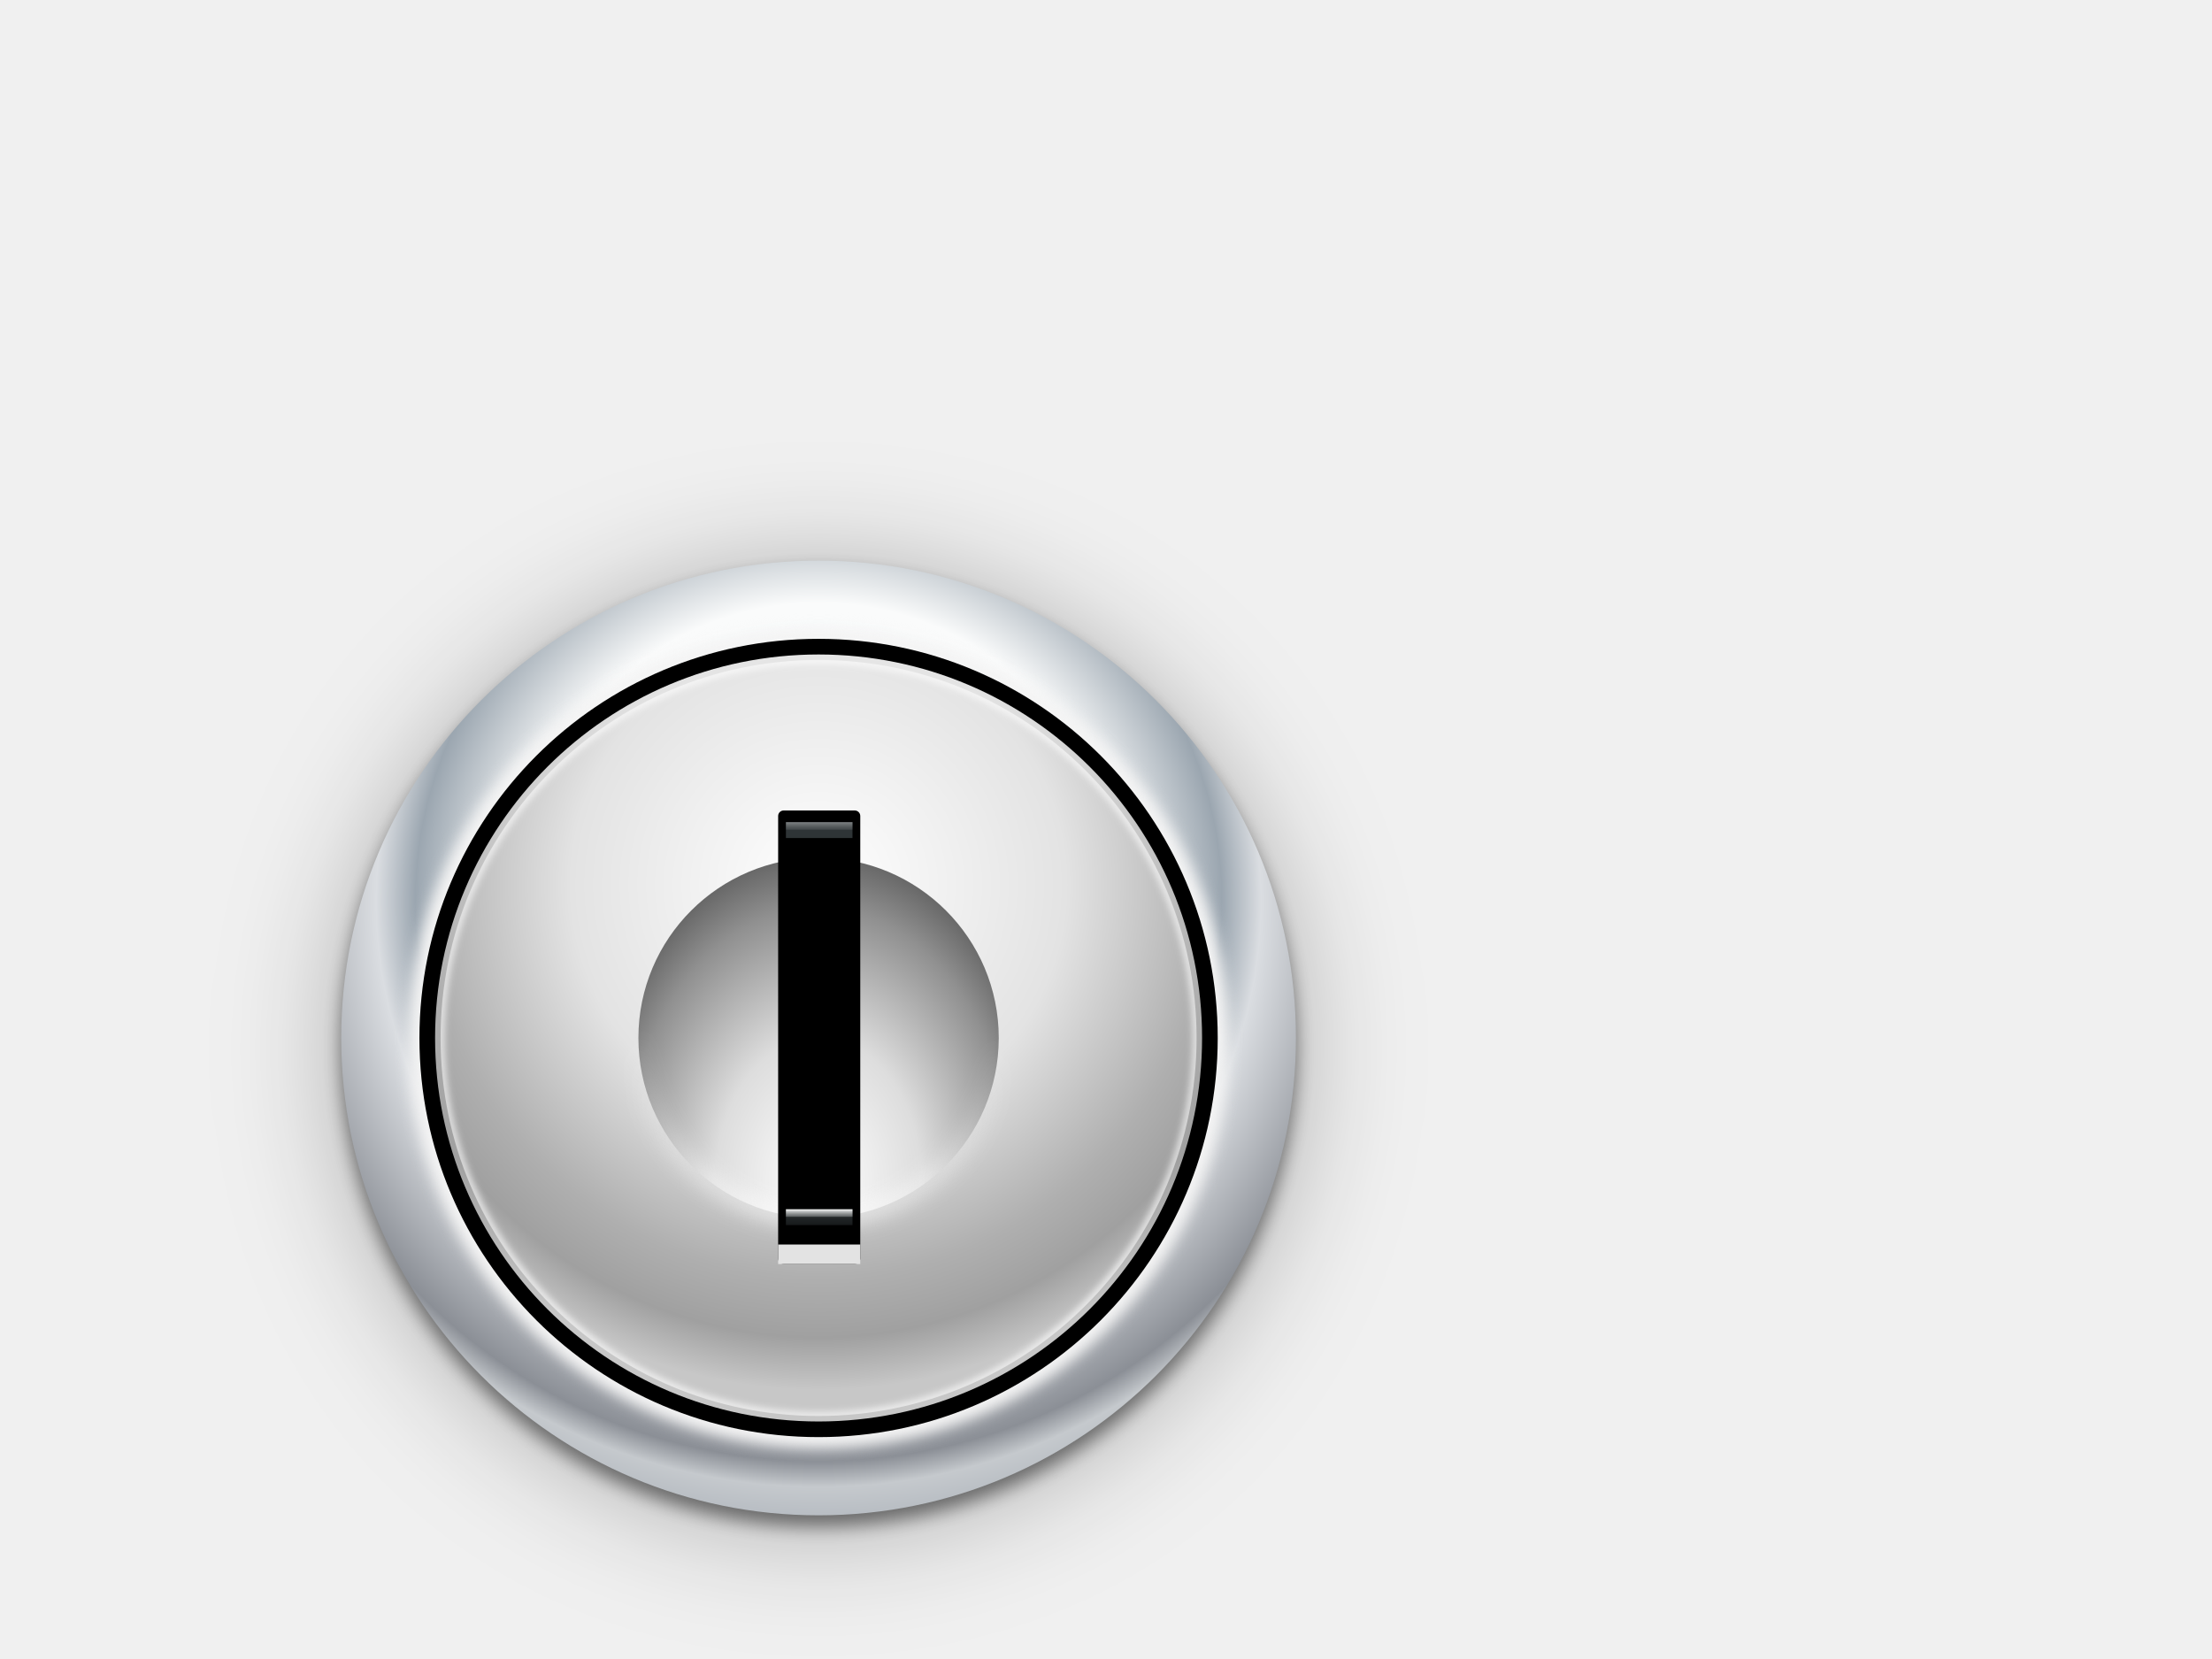
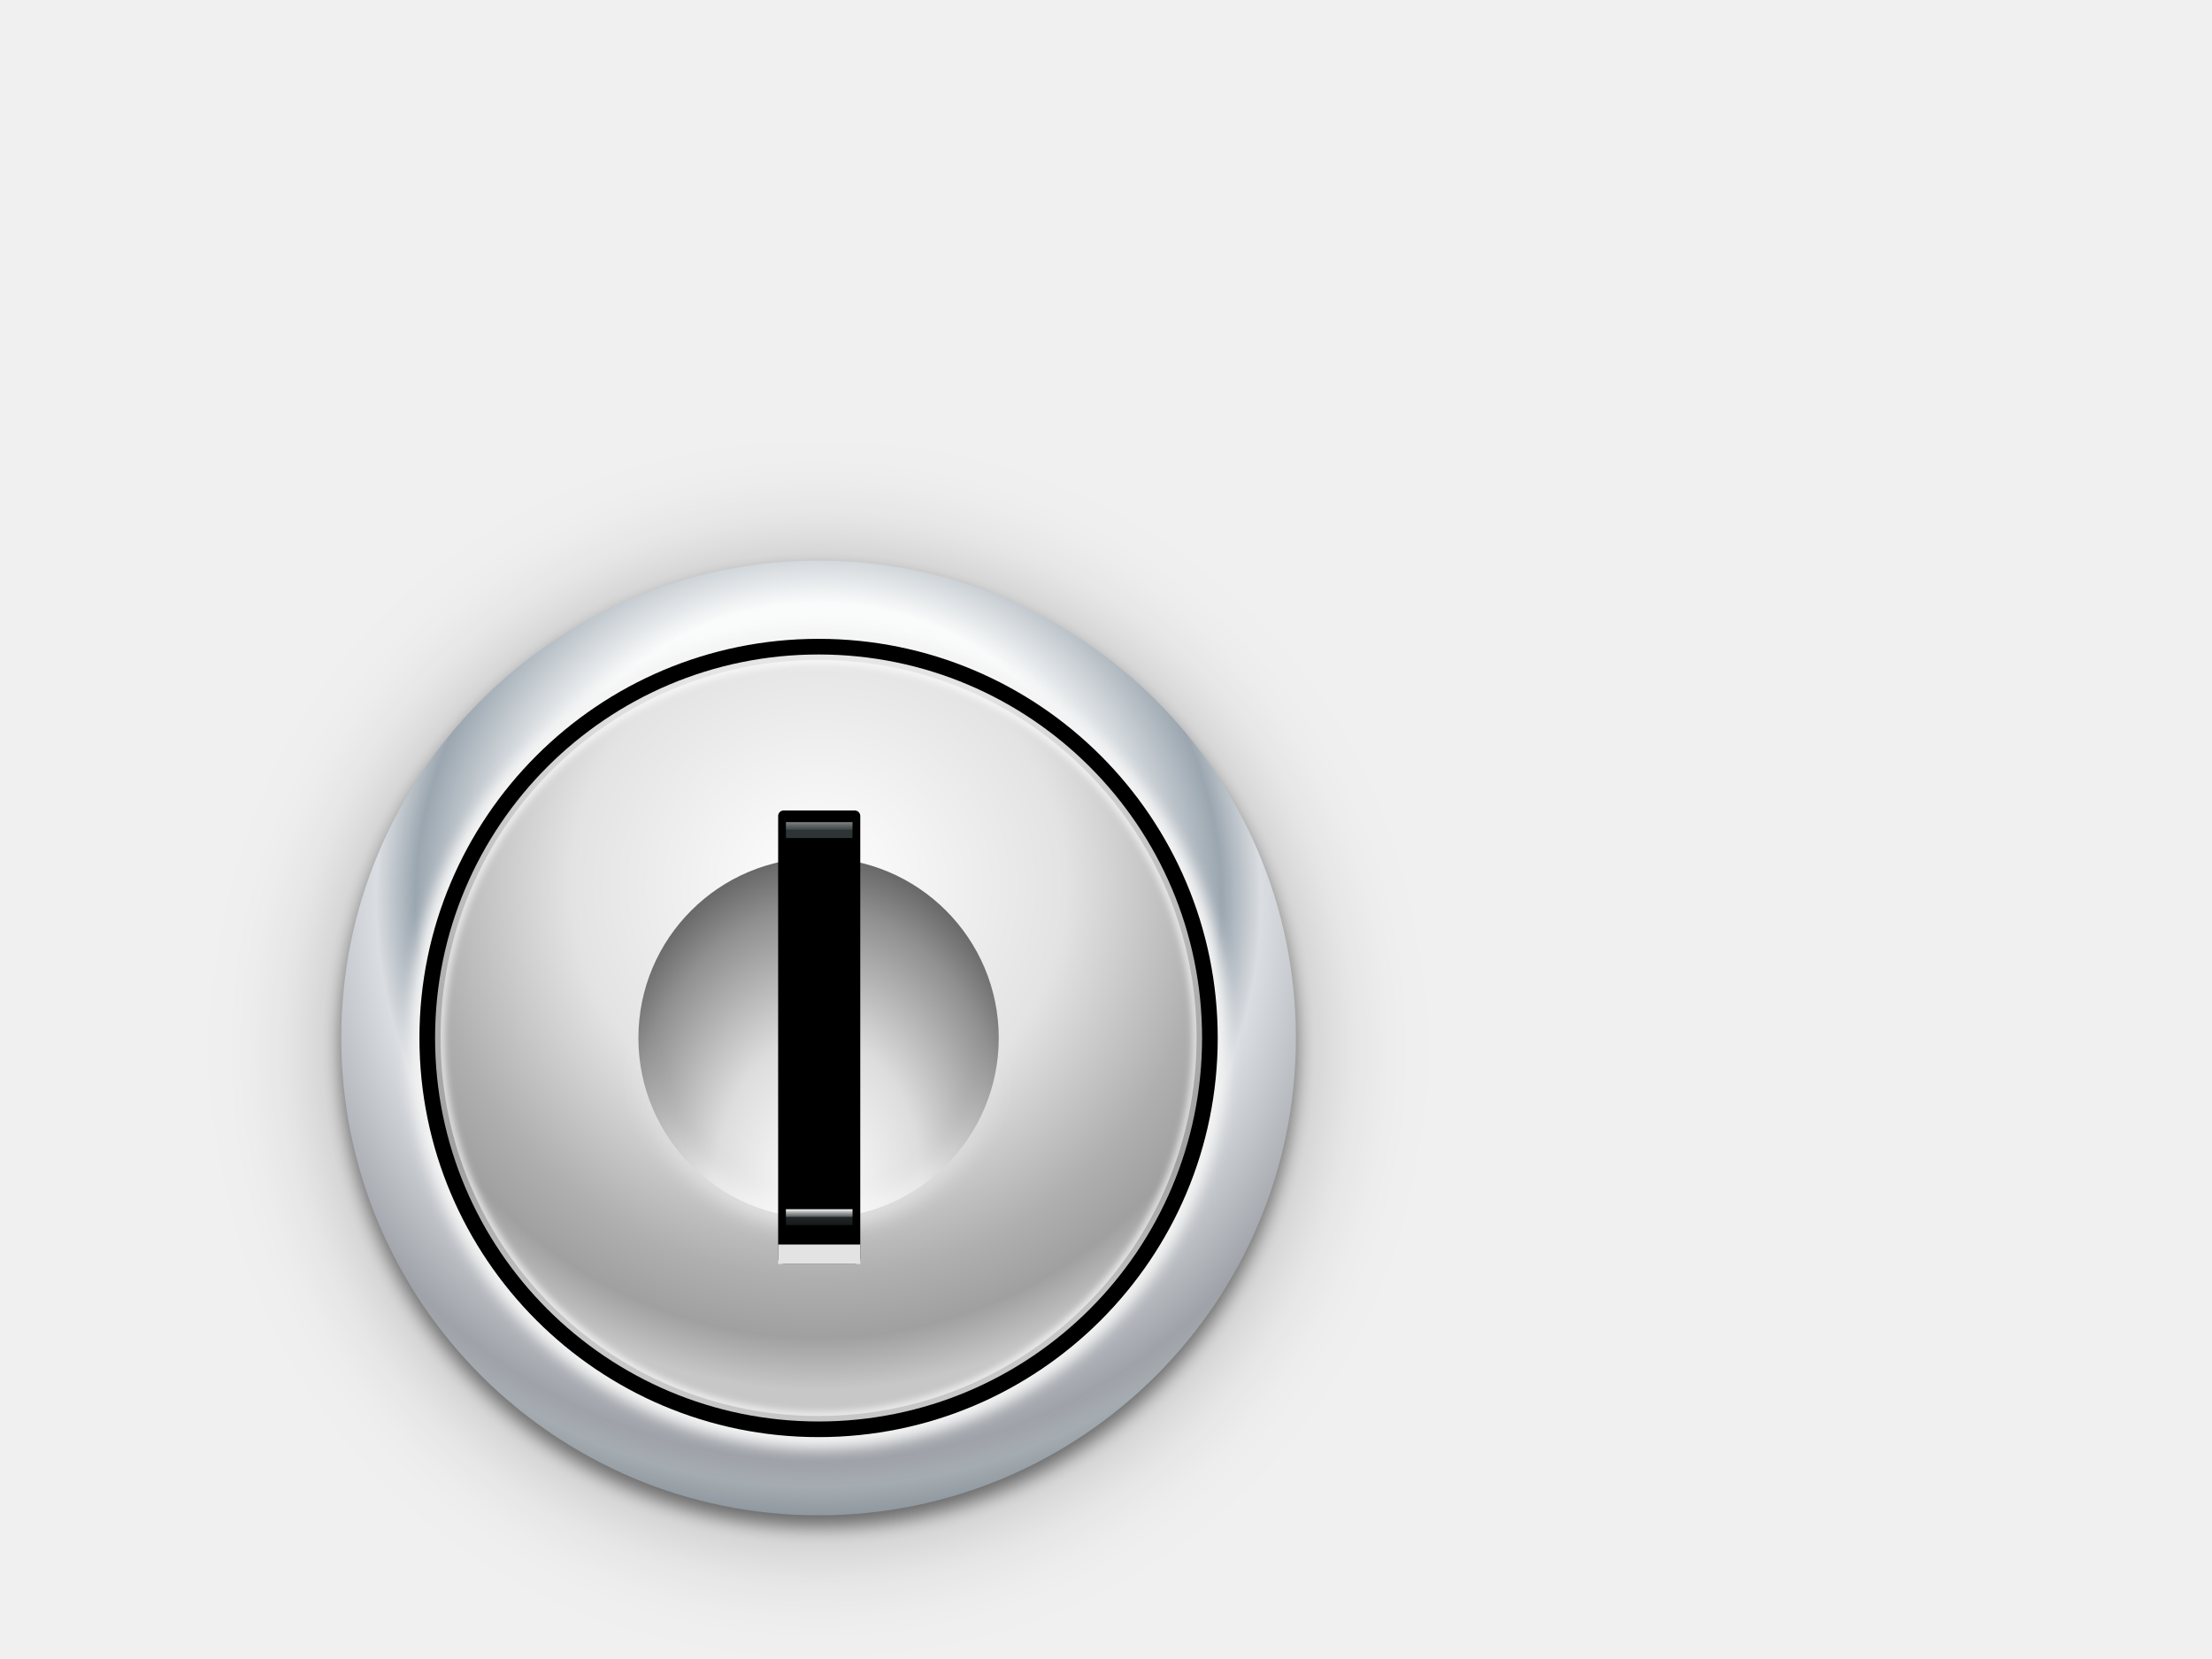
<svg xmlns="http://www.w3.org/2000/svg" xmlns:xlink="http://www.w3.org/1999/xlink" width="400" height="300" id="svg11300" version="1.0" style="display:inline;enable-background:new" viewBox="0 0 400 300">
  <defs id="defs3">
    <linearGradient id="linearGradient61599">
      <stop id="stop61595" offset="0" style="stop-color:#ffffff;stop-opacity:1" />
      <stop id="stop61597" offset="1" style="stop-color:#2e3436;stop-opacity:0;" />
    </linearGradient>
    <linearGradient id="linearGradient61587">
      <stop style="stop-color:#2e3436;stop-opacity:1;" offset="0" id="stop61583" />
      <stop style="stop-color:#2e3436;stop-opacity:0;" offset="1" id="stop61585" />
    </linearGradient>
    <linearGradient id="linearGradient61543">
      <stop style="stop-color:#fdfdfd;stop-opacity:1;" offset="0" id="stop61539" />
      <stop id="stop61605" offset="0.711" style="stop-color:#fdfdfd;stop-opacity:0.286;" />
      <stop style="stop-color:#fdfdfd;stop-opacity:0;" offset="1" id="stop61541" />
    </linearGradient>
    <linearGradient id="linearGradient61521">
      <stop id="stop61517" offset="0" style="stop-color:#ffffff;stop-opacity:1" />
      <stop style="stop-color:#dddddd;stop-opacity:1" offset="0.446" id="stop61607" />
      <stop style="stop-color:#909090;stop-opacity:1" offset="0.847" id="stop61523" />
      <stop id="stop61519" offset="1" style="stop-color:#696969;stop-opacity:1" />
    </linearGradient>
    <linearGradient id="linearGradient61511">
      <stop style="stop-color:#ffffff;stop-opacity:1" offset="0" id="stop61507" />
      <stop id="stop61565" offset="0.263" style="stop-color:#f6f8fb;stop-opacity:1" />
      <stop id="stop61563" offset="0.453" style="stop-color:#fafbfb;stop-opacity:1" />
      <stop style="stop-color:#9ba6b0;stop-opacity:1" offset="0.611" id="stop61709" />
      <stop style="stop-color:#dadde1;stop-opacity:1;" offset="0.67" id="stop61707" />
-       <stop id="stop61515" offset="0.847" style="stop-color:#8b8f96;stop-opacity:1" />
-       <stop id="stop61513" offset="0.886" style="stop-color:#c5c9cd;stop-opacity:1" />
-       <stop style="stop-color:#a3aab3;stop-opacity:1" offset="1" id="stop61509" />
+       <stop id="stop61515" offset="0.847" style="stop-color:#9fa2a8;stop-opacity:1" />
+       <stop id="stop61513" offset="0.886" style="stop-color:#a5acb1;stop-opacity:1" />
+       <stop style="stop-color:#6e7884;stop-opacity:1" offset="1" id="stop61509" />
    </linearGradient>
    <linearGradient id="linearGradient61503">
      <stop id="stop61499" offset="0" style="stop-color:#ffffff;stop-opacity:1" />
      <stop style="stop-color:#e3e3e3;stop-opacity:1;" offset="0.49" id="stop61711" />
      <stop id="stop61713" offset="0.778" style="stop-color:#afafaf;stop-opacity:1" />
      <stop style="stop-color:#a0a0a0;stop-opacity:1" offset="0.897" id="stop61715" />
      <stop id="stop61501" offset="1" style="stop-color:#c7c7c7;stop-opacity:1" />
    </linearGradient>
    <linearGradient id="linearGradient61464">
      <stop style="stop-color:#ffffff;stop-opacity:1" offset="0" id="stop61460" />
      <stop style="stop-color:#c7c7c7;stop-opacity:1" offset="1" id="stop61462" />
    </linearGradient>
    <linearGradient id="linearGradient5014">
      <stop id="stop5016" offset="0" style="stop-color:#000000;stop-opacity:1" />
      <stop style="stop-color:#000000;stop-opacity:0.334" offset="0.379" id="stop5018" />
      <stop id="stop5020" offset="1" style="stop-color:#000000;stop-opacity:0" />
    </linearGradient>
    <linearGradient id="linearGradient13114">
      <stop style="stop-color:#555753;stop-opacity:1;" offset="0" id="stop13116" />
      <stop id="stop13156" offset="0.379" style="stop-color:#555753;stop-opacity:0.498;" />
      <stop style="stop-color:#555753;stop-opacity:0;" offset="1" id="stop13118" />
    </linearGradient>
    <linearGradient id="linearGradient5261">
      <stop style="stop-color:#ffffff;stop-opacity:0" offset="0" id="stop5263" />
      <stop id="stop5265" offset="0.153" style="stop-color:#ffffff;stop-opacity:0" />
      <stop id="stop5267" offset="0.374" style="stop-color:#ffffff;stop-opacity:1" />
      <stop style="stop-color:#ffffff;stop-opacity:1" offset="0.497" id="stop5270" />
      <stop id="stop5272" offset="0.751" style="stop-color:#ffffff;stop-opacity:0" />
      <stop style="stop-color:#ffffff;stop-opacity:0" offset="1" id="stop5274" />
    </linearGradient>
    <linearGradient id="linearGradient4981">
      <stop style="stop-color:#000000;stop-opacity:0" offset="0" id="stop4983" />
      <stop id="stop4989" offset="0.5" style="stop-color:#000000;stop-opacity:1" />
      <stop style="stop-color:#000000;stop-opacity:0;" offset="1" id="stop4985" />
    </linearGradient>
    <linearGradient id="linearGradient4824">
      <stop id="stop4826" offset="0" style="stop-color:#636363;stop-opacity:1" />
      <stop style="stop-color:#727272;stop-opacity:1;" offset="0.153" id="stop4828" />
      <stop style="stop-color:#f8f8f8;stop-opacity:1" offset="0.374" id="stop4830" />
      <stop id="stop4832" offset="0.497" style="stop-color:#ffffff;stop-opacity:1" />
      <stop style="stop-color:#a2a2a2;stop-opacity:1;" offset="0.751" id="stop4834" />
      <stop id="stop4836" offset="1" style="stop-color:#cecece;stop-opacity:1" />
    </linearGradient>
    <linearGradient id="linearGradient8371">
      <stop style="stop-color:#e8ded2;stop-opacity:1;" offset="0" id="stop8373" />
      <stop id="stop8379" offset="0.838" style="stop-color:#e2d8cd;stop-opacity:1;" />
      <stop style="stop-color:#d0c8bd;stop-opacity:1" offset="1" id="stop8375" />
    </linearGradient>
    <linearGradient id="linearGradient6162">
      <stop id="stop6164" offset="0" style="stop-color:#babdb6;stop-opacity:1" />
      <stop style="stop-color:#777973;stop-opacity:1" offset="0.138" id="stop6166" />
      <stop id="stop16989" offset="0.347" style="stop-color:#e0e1e0;stop-opacity:1" />
      <stop id="stop6168" offset="0.7" style="stop-color:#000000;stop-opacity:1" />
      <stop id="stop6170" offset="1" style="stop-color:#555753;stop-opacity:1" />
    </linearGradient>
    <linearGradient id="linearGradient5826">
      <stop style="stop-color:#babdb6;stop-opacity:1" offset="0" id="stop5828" />
      <stop id="stop5834" offset="0.228" style="stop-color:#888a85;stop-opacity:1" />
      <stop style="stop-color:#555753;stop-opacity:1" offset="1" id="stop5830" />
    </linearGradient>
    <linearGradient id="linearGradient5796">
      <stop id="stop5798" offset="0" style="stop-color:#2e3436;stop-opacity:1" />
      <stop style="stop-color:#d3d7cf;stop-opacity:1" offset="0.164" id="stop5800" />
      <stop id="stop5802" offset="0.289" style="stop-color:#888a85;stop-opacity:1" />
      <stop style="stop-color:#555753;stop-opacity:1" offset="0.309" id="stop5804" />
      <stop id="stop5806" offset="1" style="stop-color:#000000;stop-opacity:1" />
    </linearGradient>
    <linearGradient id="linearGradient5739">
      <stop style="stop-color:#2e3436;stop-opacity:1" offset="0" id="stop5741" />
      <stop id="stop5747" offset="0.164" style="stop-color:#d3d7cf;stop-opacity:1" />
      <stop style="stop-color:#888a85;stop-opacity:1" offset="0.289" id="stop5749" />
      <stop id="stop5751" offset="0.309" style="stop-color:#555753;stop-opacity:1" />
      <stop style="stop-color:#2e3436;stop-opacity:1" offset="1" id="stop5743" />
    </linearGradient>
    <linearGradient id="linearGradient5511">
      <stop style="stop-color:#ffffff;stop-opacity:1;" offset="0" id="stop5513" />
      <stop id="stop5519" offset="0.834" style="stop-color:#ffffff;stop-opacity:1" />
      <stop style="stop-color:#ffffff;stop-opacity:0;" offset="1" id="stop5515" />
    </linearGradient>
    <linearGradient id="linearGradient5267">
      <stop style="stop-color:#2e3436;stop-opacity:1" offset="0" id="stop5269" />
      <stop id="stop5275" offset="0.796" style="stop-color:#2e3436;stop-opacity:1" />
      <stop style="stop-color:#d3d7cf;stop-opacity:1" offset="1" id="stop5271" />
    </linearGradient>
    <clipPath clipPathUnits="userSpaceOnUse" id="clipPath5247">
      <path id="path5249" d="m -560,-86 c -19.882,0 -36,16.118 -36,36 0,19.882 16.118,36 36,36 19.882,0 36,-16.118 36,-36 0,-19.882 -16.118,-36 -36,-36 z m 0,8 c 15.464,0 28,12.536 28,28 0,15.464 -12.536,28 -28,28 -15.464,0 -28,-12.536 -28,-28 0,-15.464 12.536,-28 28,-28 z" style="color:#000000;display:inline;overflow:visible;visibility:visible;fill:none;stroke:#000000;stroke-width:1;stroke-miterlimit:4;stroke-dasharray:none;marker:none;enable-background:accumulate" />
    </clipPath>
    <linearGradient id="linearGradient5511-7">
      <stop style="stop-color:#ffffff;stop-opacity:1;" offset="0" id="stop5513-31" />
      <stop id="stop5519-09" offset="0.834" style="stop-color:#ffffff;stop-opacity:1" />
      <stop style="stop-color:#ffffff;stop-opacity:0;" offset="1" id="stop5515-3" />
    </linearGradient>
    <clipPath clipPathUnits="userSpaceOnUse" id="clipPath6401">
      <circle style="color:#000000;display:inline;overflow:visible;visibility:visible;fill:#d3d7cf;stroke:none;stroke-width:2;marker:none;enable-background:accumulate" id="path6403" transform="matrix(6.025685,0,0,6.025685,777.2637,-944.9171)" cx="-280.014" cy="187.924" r="15.026" />
    </clipPath>
    <clipPath clipPathUnits="userSpaceOnUse" id="clipPath6401-8">
      <circle style="color:#000000;display:inline;overflow:visible;visibility:visible;fill:#d3d7cf;stroke:none;stroke-width:2;marker:none;enable-background:accumulate" id="path6403-3" transform="matrix(6.025685,0,0,6.025685,777.2637,-944.9171)" cx="-280.014" cy="187.924" r="15.026" />
    </clipPath>
    <linearGradient id="linearGradient5796-4">
      <stop id="stop5798-4" offset="0" style="stop-color:#2e3436;stop-opacity:1" />
      <stop style="stop-color:#d3d7cf;stop-opacity:1" offset="0.164" id="stop5800-0" />
      <stop id="stop5802-7" offset="0.289" style="stop-color:#888a85;stop-opacity:1" />
      <stop style="stop-color:#555753;stop-opacity:1" offset="0.309" id="stop5804-2" />
      <stop id="stop5806-1" offset="1" style="stop-color:#000000;stop-opacity:1" />
    </linearGradient>
    <clipPath clipPathUnits="userSpaceOnUse" id="clipPath5247-9">
      <path id="path5249-0" d="m -560,-86 c -19.882,0 -36,16.118 -36,36 0,19.882 16.118,36 36,36 19.882,0 36,-16.118 36,-36 0,-19.882 -16.118,-36 -36,-36 z m 0,8 c 15.464,0 28,12.536 28,28 0,15.464 -12.536,28 -28,28 -15.464,0 -28,-12.536 -28,-28 0,-15.464 12.536,-28 28,-28 z" style="color:#000000;display:inline;overflow:visible;visibility:visible;fill:none;stroke:#000000;stroke-width:1;stroke-miterlimit:4;stroke-dasharray:none;marker:none;enable-background:accumulate" />
    </clipPath>
    <linearGradient id="linearGradient5267-6">
      <stop style="stop-color:#2e3436;stop-opacity:1" offset="0" id="stop5269-4" />
      <stop id="stop5275-4" offset="0.796" style="stop-color:#2e3436;stop-opacity:1" />
      <stop style="stop-color:#d3d7cf;stop-opacity:1" offset="1" id="stop5271-7" />
    </linearGradient>
    <linearGradient id="linearGradient5511-9">
      <stop style="stop-color:#ffffff;stop-opacity:1;" offset="0" id="stop5513-7" />
      <stop id="stop5519-1" offset="0.834" style="stop-color:#ffffff;stop-opacity:1" />
      <stop style="stop-color:#ffffff;stop-opacity:0;" offset="1" id="stop5515-9" />
    </linearGradient>
    <linearGradient id="linearGradient5511-7-7">
      <stop style="stop-color:#ffffff;stop-opacity:1;" offset="0" id="stop5513-31-8" />
      <stop id="stop5519-09-7" offset="0.834" style="stop-color:#ffffff;stop-opacity:1" />
      <stop style="stop-color:#ffffff;stop-opacity:0;" offset="1" id="stop5515-3-1" />
    </linearGradient>
    <linearGradient xlink:href="#linearGradient6405-4" id="linearGradient6411-2" x1="-283.89" y1="173.583" x2="-278.731" y2="192.837" gradientUnits="userSpaceOnUse" />
    <linearGradient id="linearGradient6405-4">
      <stop style="stop-color:#000000;stop-opacity:1;" offset="0" id="stop6407-18" />
      <stop style="stop-color:#d3d7cf;stop-opacity:1" offset="1" id="stop6409-8" />
    </linearGradient>
    <filter id="filter6711-0" style="color-interpolation-filters:sRGB">
      <feGaussianBlur stdDeviation="0.21" id="feGaussianBlur6713-8" />
    </filter>
    <clipPath clipPathUnits="userSpaceOnUse" id="clipPath8426">
      <circle style="color:#000000;display:inline;overflow:visible;visibility:visible;fill:url(#radialGradient8430);fill-opacity:1;stroke:none;stroke-width:2;marker:none;enable-background:accumulate" id="path8428" cx="-280.014" cy="187.924" r="15.026" />
    </clipPath>
    <radialGradient xlink:href="#linearGradient8371" id="radialGradient8430" gradientUnits="userSpaceOnUse" cx="-280.014" cy="187.924" fx="-280.014" fy="187.924" r="15.026" />
    <clipPath clipPathUnits="userSpaceOnUse" id="clipPath8426-4-2">
      <circle style="color:#000000;display:inline;overflow:visible;visibility:visible;fill:url(#radialGradient8430);fill-opacity:1;stroke:none;stroke-width:2;marker:none;enable-background:accumulate" id="path8428-4-3" cx="-280.014" cy="187.924" r="15.026" />
    </clipPath>
    <clipPath clipPathUnits="userSpaceOnUse" id="clipPath8426-5-1">
      <circle style="color:#000000;display:inline;overflow:visible;visibility:visible;fill:url(#radialGradient8430);fill-opacity:1;stroke:none;stroke-width:2;marker:none;enable-background:accumulate" id="path8428-9-8" cx="-280.014" cy="187.924" r="15.026" />
    </clipPath>
    <clipPath clipPathUnits="userSpaceOnUse" id="clipPath6401-8-56">
      <circle style="color:#000000;display:inline;overflow:visible;visibility:visible;fill:#d3d7cf;stroke:none;stroke-width:2;marker:none;enable-background:accumulate" id="path6403-3-8" transform="matrix(6.025685,0,0,6.025685,777.2637,-944.9171)" cx="-280.014" cy="187.924" r="15.026" />
    </clipPath>
    <clipPath clipPathUnits="userSpaceOnUse" id="clipPath5247-9-4">
      <path id="path5249-0-2" d="m -560,-86 c -19.882,0 -36,16.118 -36,36 0,19.882 16.118,36 36,36 19.882,0 36,-16.118 36,-36 0,-19.882 -16.118,-36 -36,-36 z m 0,8 c 15.464,0 28,12.536 28,28 0,15.464 -12.536,28 -28,28 -15.464,0 -28,-12.536 -28,-28 0,-15.464 12.536,-28 28,-28 z" style="color:#000000;display:inline;overflow:visible;visibility:visible;fill:none;stroke:#000000;stroke-width:1;stroke-miterlimit:4;stroke-dasharray:none;marker:none;enable-background:accumulate" />
    </clipPath>
    <clipPath clipPathUnits="userSpaceOnUse" id="clipPath6401-4">
      <circle style="color:#000000;display:inline;overflow:visible;visibility:visible;fill:#d3d7cf;stroke:none;stroke-width:2;marker:none;enable-background:accumulate" id="path6403-9" transform="matrix(6.025685,0,0,6.025685,777.2637,-944.9171)" cx="-280.014" cy="187.924" r="15.026" />
    </clipPath>
    <clipPath clipPathUnits="userSpaceOnUse" id="clipPath8426-53-1">
      <circle style="color:#000000;display:inline;overflow:visible;visibility:visible;fill:url(#radialGradient8430);fill-opacity:1;stroke:none;stroke-width:2;marker:none;enable-background:accumulate" id="path8428-57-9" cx="-280.014" cy="187.924" r="15.026" />
    </clipPath>
    <radialGradient xlink:href="#linearGradient12938-5" id="radialGradient4700-3" gradientUnits="userSpaceOnUse" gradientTransform="matrix(6.287685,-3.2546594e-5,4.0183383e-6,0.7824649,-1692.986,12.32553)" cx="319.718" cy="55.097" fx="319.718" fy="55.097" r="4.998" />
    <linearGradient id="linearGradient12938-5">
      <stop style="stop-color:#ffffff;stop-opacity:1;" offset="0" id="stop12940-2" />
      <stop style="stop-color:#7e7e7e;stop-opacity:1" offset="1" id="stop12942-1" />
    </linearGradient>
    <linearGradient xlink:href="#linearGradient13158-9" id="linearGradient3963-1" gradientUnits="userSpaceOnUse" x1="-280.812" y1="173.393" x2="-280.041" y2="201.273" />
    <linearGradient id="linearGradient13158-9">
      <stop id="stop13160-5" offset="0" style="stop-color:#585858;stop-opacity:1" />
      <stop id="stop13162-4" offset="1" style="stop-color:#424242;stop-opacity:1" />
    </linearGradient>
    <linearGradient xlink:href="#linearGradient13158-0" id="linearGradient3999-6" gradientUnits="userSpaceOnUse" x1="-280.812" y1="173.393" x2="-280.041" y2="201.273" gradientTransform="matrix(0.7258133,0,0,0.7390901,522.235,8.519014)" />
    <linearGradient id="linearGradient13158-0">
      <stop id="stop13160-56" offset="0" style="stop-color:#585858;stop-opacity:1" />
      <stop id="stop13162-7" offset="1" style="stop-color:#424242;stop-opacity:1" />
    </linearGradient>
    <linearGradient xlink:href="#linearGradient13158-7" id="linearGradient5348-7" gradientUnits="userSpaceOnUse" x1="-280.812" y1="173.393" x2="-280.041" y2="201.273" />
    <linearGradient id="linearGradient13158-7">
      <stop id="stop13160-1" offset="0" style="stop-color:#585858;stop-opacity:1" />
      <stop id="stop13162-6" offset="1" style="stop-color:#424242;stop-opacity:1" />
    </linearGradient>
    <linearGradient xlink:href="#linearGradient13158-5" id="linearGradient5348-2" gradientUnits="userSpaceOnUse" x1="-280.812" y1="173.393" x2="-280.041" y2="201.273" />
    <linearGradient id="linearGradient13158-5">
      <stop id="stop13160-9" offset="0" style="stop-color:#585858;stop-opacity:1" />
      <stop id="stop13162-2" offset="1" style="stop-color:#424242;stop-opacity:1" />
    </linearGradient>
    <linearGradient xlink:href="#linearGradient6405-9-3" id="linearGradient5642-0" gradientUnits="userSpaceOnUse" x1="-283.89" y1="173.583" x2="-278.731" y2="192.837" />
    <linearGradient id="linearGradient6405-9-3">
      <stop style="stop-color:#000000;stop-opacity:1;" offset="0" id="stop6407-4-2" />
      <stop style="stop-color:#d3d7cf;stop-opacity:1" offset="1" id="stop6409-1-7" />
    </linearGradient>
    <clipPath clipPathUnits="userSpaceOnUse" id="clipPath6401-4-0">
      <circle style="color:#000000;display:inline;overflow:visible;visibility:visible;fill:#d3d7cf;stroke:none;stroke-width:2;marker:none;enable-background:accumulate" id="path6403-9-7" transform="matrix(6.025685,0,0,6.025685,777.2637,-944.9171)" cx="-280.014" cy="187.924" r="15.026" />
    </clipPath>
    <linearGradient xlink:href="#linearGradient13158-5-7" id="linearGradient5628-1" gradientUnits="userSpaceOnUse" x1="-280.812" y1="173.393" x2="-280.041" y2="201.273" />
    <linearGradient id="linearGradient13158-5-7">
      <stop id="stop13160-9-6" offset="0" style="stop-color:#585858;stop-opacity:1" />
      <stop id="stop13162-2-0" offset="1" style="stop-color:#424242;stop-opacity:1" />
    </linearGradient>
    <radialGradient xlink:href="#linearGradient13292-8" id="radialGradient5550-4" gradientUnits="userSpaceOnUse" gradientTransform="matrix(2.115259,0,0,2.115259,622.6507,-261.4225)" cx="-555.358" cy="236.112" fx="-555.358" fy="236.112" r="50.743" />
    <linearGradient id="linearGradient13292-8">
      <stop style="stop-color:#ffffff;stop-opacity:1;" offset="0" id="stop13294-3" />
      <stop style="stop-color:#babdb6;stop-opacity:1" offset="1" id="stop13296-1" />
    </linearGradient>
    <radialGradient xlink:href="#linearGradient61503" id="radialGradient61466" cx="148.025" cy="160.829" fx="148.025" fy="160.829" r="67.229" gradientUnits="userSpaceOnUse" gradientTransform="matrix(1.358795,0,0,1.358795,-53.11078,-58.55243)" />
    <radialGradient xlink:href="#linearGradient61521" id="radialGradient61470" gradientUnits="userSpaceOnUse" gradientTransform="matrix(0.6213547,0,1.1453495e-8,0.8737849,56.04915,2.703443)" cx="148.025" cy="241.627" fx="148.025" fy="241.627" r="67.229" />
    <radialGradient xlink:href="#linearGradient61464" id="radialGradient61466-1" cx="148.025" cy="160.829" fx="148.025" fy="160.829" r="67.229" gradientUnits="userSpaceOnUse" gradientTransform="matrix(1.031554,0,0,1.031554,-83.34619,-124.2715)" />
    <radialGradient xlink:href="#linearGradient61511" id="radialGradient61505" gradientUnits="userSpaceOnUse" gradientTransform="matrix(1.775867,9.6393601e-8,-9.6393598e-8,1.775867,-114.8481,-125.1492)" cx="148.025" cy="162.322" fx="148.025" fy="162.322" r="67.229" />
    <radialGradient xlink:href="#linearGradient61543" id="radialGradient61545" cx="147.318" cy="211.741" fx="147.318" fy="211.741" r="34.054" gradientUnits="userSpaceOnUse" gradientTransform="matrix(1.186881,0,0,1.186881,-27.531,-39.57029)" />
    <filter style="color-interpolation-filters:sRGB" id="filter61559" x="-0.067" width="1.134" y="-0.067" height="1.134">
      <feGaussianBlur stdDeviation="1.825" id="feGaussianBlur61561" />
    </filter>
    <filter style="color-interpolation-filters:sRGB" id="filter61577" x="-0.006" width="1.012" y="-0.025" height="1.05">
      <feGaussianBlur stdDeviation="0.033" id="feGaussianBlur61579" />
    </filter>
    <linearGradient xlink:href="#linearGradient61587" id="linearGradient61589" x1="146.922" y1="149.14" x2="146.922" y2="155.558" gradientUnits="userSpaceOnUse" />
    <linearGradient xlink:href="#linearGradient61599" id="linearGradient61593" gradientUnits="userSpaceOnUse" x1="146.922" y1="149.14" x2="146.922" y2="155.558" />
    <linearGradient xlink:href="#linearGradient61599" id="linearGradient61603" gradientUnits="userSpaceOnUse" x1="146.922" y1="149.14" x2="146.922" y2="155.558" />
    <clipPath clipPathUnits="userSpaceOnUse" id="clipPath61613">
      <circle r="68.357" cy="187.699" cx="148.025" style="color:#000000;display:inline;overflow:visible;visibility:visible;fill:none;fill-opacity:1;stroke:#ffffff;stroke-width:1;stroke-miterlimit:4;stroke-dasharray:none;stroke-opacity:1;marker:none;enable-background:accumulate" id="circle61615" />
    </clipPath>
    <filter style="color-interpolation-filters:sRGB" id="filter61693" x="-0.012" width="1.024" y="-0.012" height="1.024">
      <feGaussianBlur stdDeviation="0.684" id="feGaussianBlur61695" />
    </filter>
    <filter style="color-interpolation-filters:sRGB" id="filter61703" x="-0.019" width="1.038" y="-0.019" height="1.038">
      <feGaussianBlur stdDeviation="1.187" id="feGaussianBlur61705" />
    </filter>
    <filter style="color-interpolation-filters:sRGB" id="filter61723" x="-0.023" width="1.046" y="-0.023" height="1.046">
      <feGaussianBlur stdDeviation="1.64" id="feGaussianBlur61725" />
    </filter>
    <filter style="color-interpolation-filters:sRGB" id="filter61737" x="-0.151" width="1.302" y="-0.151" height="1.302">
      <feGaussianBlur stdDeviation="10.876" id="feGaussianBlur61739" />
    </filter>
  </defs>
  <g style="display:inline" id="layer1">
    <g id="layer2" style="display:none">
      <rect style="display:inline;overflow:visible;visibility:visible;fill:#eeeeec;fill-opacity:1;fill-rule:nonzero;stroke:none;stroke-width:2;marker:none;enable-background:accumulate" id="rect6284" width="48" height="48" x="296.062" y="51.996" />
      <rect y="127.996" x="303" height="32" width="32" id="rect6592" style="display:inline;overflow:visible;visibility:visible;fill:#eeeeec;fill-opacity:1;fill-rule:nonzero;stroke:none;stroke-width:2;marker:none;enable-background:accumulate" />
      <rect y="178" x="302" height="24" width="24" id="rect5028" style="display:inline;overflow:visible;visibility:visible;fill:#ffffff;fill-opacity:1;fill-rule:nonzero;stroke:none;stroke-width:2;marker:none;enable-background:accumulate" />
      <rect y="221" x="303" height="16" width="16" id="rect6833" style="display:inline;overflow:visible;visibility:visible;fill:#eeeeec;fill-opacity:1;fill-rule:nonzero;stroke:none;stroke-width:2;marker:none;enable-background:accumulate" />
      <rect style="display:inline;overflow:visible;visibility:visible;fill:#eeeeec;fill-opacity:1;fill-rule:nonzero;stroke:none;stroke-width:2;marker:none;enable-background:accumulate" id="rect6749" width="22" height="22" x="303" y="179" />
      <text id="context" style="font-style:normal;font-variant:normal;font-weight:normal;font-stretch:normal;font-size:18px;font-family:'DejaVu Sans';-inkscape-font-specification:'DejaVu Sans';display:inline;fill:#000000;fill-opacity:1;stroke:none;enable-background:new" x="31.871" xml:space="preserve" y="18.86">
        <tspan id="tspan2716" x="31.871" y="18.86" style="font-style:normal;font-variant:normal;font-weight:normal;font-stretch:normal;font-family:'DejaVu Sans';-inkscape-font-specification:'DejaVu Sans'">apps</tspan>
      </text>
      <text id="icon-name" style="font-style:normal;font-variant:normal;font-weight:bold;font-stretch:normal;font-size:18px;line-height:125%;font-family:'DejaVu Sans';-inkscape-font-specification:'DejaVu Sans Bold';text-align:start;writing-mode:lr-tb;text-anchor:start;display:inline;fill:#000000;fill-opacity:1;stroke:none;enable-background:new" x="94.871" xml:space="preserve" y="18.86">
        <tspan id="tspan3023" x="94.871" y="18.86" style="font-style:normal;font-variant:normal;font-weight:bold;font-stretch:normal;font-size:18px;font-family:'DejaVu Sans';-inkscape-font-specification:'DejaVu Sans Bold'">sysprof</tspan>
      </text>
      <rect y="32" x="20" height="256" width="256" id="rect6282" style="display:inline;overflow:visible;visibility:visible;fill:#eeeeec;fill-opacity:1;fill-rule:nonzero;stroke:none;stroke-width:2;marker:none;enable-background:accumulate" />
    </g>
    <g id="layer15" style="display:none">
      <rect y="269.996" x="20.062" height="18" width="256" id="rect3068-1" style="display:inline;overflow:visible;visibility:visible;fill:#729fcf;fill-opacity:1;fill-rule:nonzero;stroke:none;stroke-width:2;marker:none;enable-background:accumulate" />
      <rect style="display:inline;overflow:visible;visibility:visible;fill:#729fcf;fill-opacity:1;fill-rule:nonzero;stroke:none;stroke-width:2;marker:none;enable-background:accumulate" id="rect7715" width="18" height="256" x="20.062" y="31.996" />
      <rect y="31.996" x="258" height="256" width="18" id="rect7717" style="display:inline;overflow:visible;visibility:visible;fill:#729fcf;fill-opacity:1;fill-rule:nonzero;stroke:none;stroke-width:2;marker:none;enable-background:accumulate" />
    </g>
    <g id="layer4" style="display:inline">
      <g id="g6154" style="fill:#ffffff" transform="matrix(1.25,0,0,1.25,-78,-47.25)" />
    </g>
    <g id="layer5" style="display:inline">
      <g id="g8198" transform="matrix(5.092804,0,0,2.238878,20.30169,129.4805)" style="opacity:0.4" />
      <g id="g8230" style="display:inline" transform="matrix(4.889087,0,0,4.889087,322.0604,251.8199)" />
      <circle r="86.321" cy="189.699" cx="148.025" style="color:#000000;display:inline;overflow:visible;visibility:visible;opacity:0.292;fill:#000000;fill-opacity:1;stroke:none;stroke-width:2.946;stroke-linecap:butt;stroke-linejoin:miter;stroke-miterlimit:4;stroke-dasharray:none;stroke-dashoffset:0;stroke-opacity:1;marker:none;enable-background:accumulate;filter:url(#filter61737)" id="circle61727" />
      <circle id="circle61717" style="color:#000000;display:inline;overflow:visible;visibility:visible;opacity:0.469;fill:#000000;fill-opacity:1;stroke:none;stroke-width:2.946;stroke-linecap:butt;stroke-linejoin:miter;stroke-miterlimit:4;stroke-dasharray:none;stroke-dashoffset:0;stroke-opacity:1;marker:none;enable-background:accumulate;filter:url(#filter61723)" cx="148.025" cy="189.699" r="86.321" />
      <circle r="86.321" cy="187.699" cx="148.025" style="color:#000000;display:inline;overflow:visible;visibility:visible;opacity:1;fill:url(#radialGradient61505);fill-opacity:1;stroke:none;stroke-width:2.946;stroke-linecap:butt;stroke-linejoin:miter;stroke-miterlimit:4;stroke-dasharray:none;stroke-dashoffset:0;stroke-opacity:1;marker:none;enable-background:accumulate" id="circle61472" />
      <circle style="color:#000000;display:inline;overflow:visible;visibility:visible;fill:none;stroke:url(#linearGradient6411-2);stroke-width:0.669;stroke-linecap:butt;stroke-linejoin:miter;stroke-miterlimit:4;stroke-dasharray:none;stroke-dashoffset:0;stroke-opacity:1;marker:none;filter:url(#filter6711-0);enable-background:accumulate" id="path4094" transform="matrix(4.39701,0,0,4.39701,1379.238,-638.6709)" cx="-280.014" cy="187.924" r="15.026" />
      <circle r="74.178" cy="187.699" cx="148.025" style="color:#000000;display:inline;overflow:visible;visibility:visible;fill:#f4f4f4;fill-opacity:1;stroke:none;stroke-width:2.946;marker:none;enable-background:accumulate;filter:url(#filter61703)" id="circle61697" />
      <circle id="path8464" style="color:#000000;display:inline;overflow:visible;visibility:visible;fill:#000000;fill-opacity:1;stroke:none;stroke-width:2.946;marker:none;enable-background:accumulate" cx="148.025" cy="187.699" r="72.178" />
      <circle r="69.35" cy="187.699" cx="148.025" style="color:#000000;display:inline;overflow:visible;visibility:visible;fill:url(#radialGradient61466);fill-opacity:1;stroke:none;stroke-width:2.946;marker:none;enable-background:accumulate" id="circle61458" />
      <circle id="circle61468" style="color:#000000;display:inline;overflow:visible;visibility:visible;fill:url(#radialGradient61470);fill-opacity:1;stroke:none;stroke-width:2.946;marker:none;enable-background:accumulate" cx="148.025" cy="187.699" r="32.581" />
      <circle r="32.581" cy="187.699" cx="148.025" style="color:#000000;display:inline;overflow:visible;visibility:visible;fill:none;fill-opacity:1;stroke:url(#radialGradient61545);stroke-width:2.946;marker:none;enable-background:accumulate;stroke-opacity:1;filter:url(#filter61559)" id="circle61529" />
      <rect style="opacity:1;fill:#000000;fill-opacity:1;stroke:none;stroke-width:2.946;stroke-linecap:butt;stroke-linejoin:miter;stroke-miterlimit:4;stroke-dasharray:none;stroke-dashoffset:0;stroke-opacity:1;marker:none" id="rect61525" width="14.849" height="82.024" x="140.714" y="146.558" rx="1" ry="1" />
      <rect ry="0" rx="0" y="225.047" x="140.714" height="3.536" width="14.849" id="rect61527" style="opacity:1;fill:#e3e3e3;fill-opacity:1;stroke:none;stroke-width:2.946;stroke-linecap:butt;stroke-linejoin:miter;stroke-miterlimit:4;stroke-dasharray:none;stroke-dashoffset:0;stroke-opacity:1;marker:none" />
      <rect style="opacity:1;fill:#2e3436;fill-opacity:1;stroke:none;stroke-width:3.288;stroke-linecap:butt;stroke-linejoin:miter;stroke-miterlimit:4;stroke-dasharray:none;stroke-dashoffset:0;stroke-opacity:1;marker:none;filter:url(#filter61577)" id="rect61567" width="13.435" height="3.199" x="141.421" y="149.215" rx="0" ry="0" transform="matrix(0.8959733,0,0,0.8959733,15.4104,14.98163)" />
      <rect transform="matrix(0.8959733,0,0,0.8959733,15.4104,84.98163)" ry="0" rx="0" y="149.215" x="141.421" height="3.199" width="13.435" id="rect61581" style="opacity:1;fill:url(#linearGradient61589);fill-opacity:1;stroke:none;stroke-width:3.288;stroke-linecap:butt;stroke-linejoin:miter;stroke-miterlimit:4;stroke-dasharray:none;stroke-dashoffset:0;stroke-opacity:1;marker:none;filter:url(#filter61577)" />
      <rect style="opacity:1;fill:url(#linearGradient61593);fill-opacity:1;stroke:none;stroke-width:4.763;stroke-linecap:butt;stroke-linejoin:miter;stroke-miterlimit:4;stroke-dasharray:none;stroke-dashoffset:0;stroke-opacity:1;marker:none;filter:url(#filter61577)" id="rect61591" width="13.435" height="3.199" x="141.421" y="149.215" rx="0" ry="0" transform="matrix(0.8959733,0,0,0.4270494,15.4104,154.9521)" />
      <rect transform="matrix(0.8959733,0,0,0.4270494,15.4104,84.95211)" ry="0" rx="0" y="149.215" x="141.421" height="3.199" width="13.435" id="rect61601" style="opacity:0.403;fill:url(#linearGradient61603);fill-opacity:1;stroke:none;stroke-width:4.763;stroke-linecap:butt;stroke-linejoin:miter;stroke-miterlimit:4;stroke-dasharray:none;stroke-dashoffset:0;stroke-opacity:1;marker:none;filter:url(#filter61577)" />
      <circle id="circle61609" style="color:#000000;display:inline;overflow:visible;visibility:visible;fill:none;fill-opacity:1;stroke:#ffffff;stroke-width:1;stroke-miterlimit:4;stroke-dasharray:none;stroke-opacity:1;marker:none;enable-background:accumulate;filter:url(#filter61693)" cx="148.025" cy="187.699" r="68.357" clip-path="url(#clipPath61613)" />
    </g>
  </g>
</svg>
